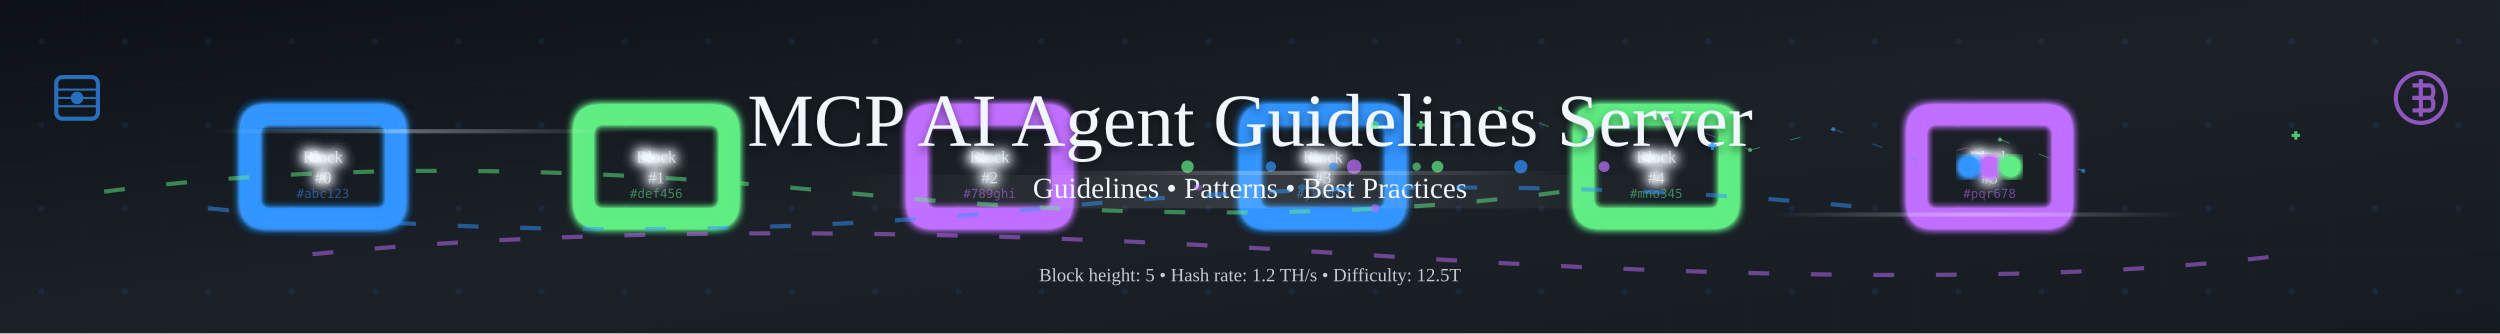
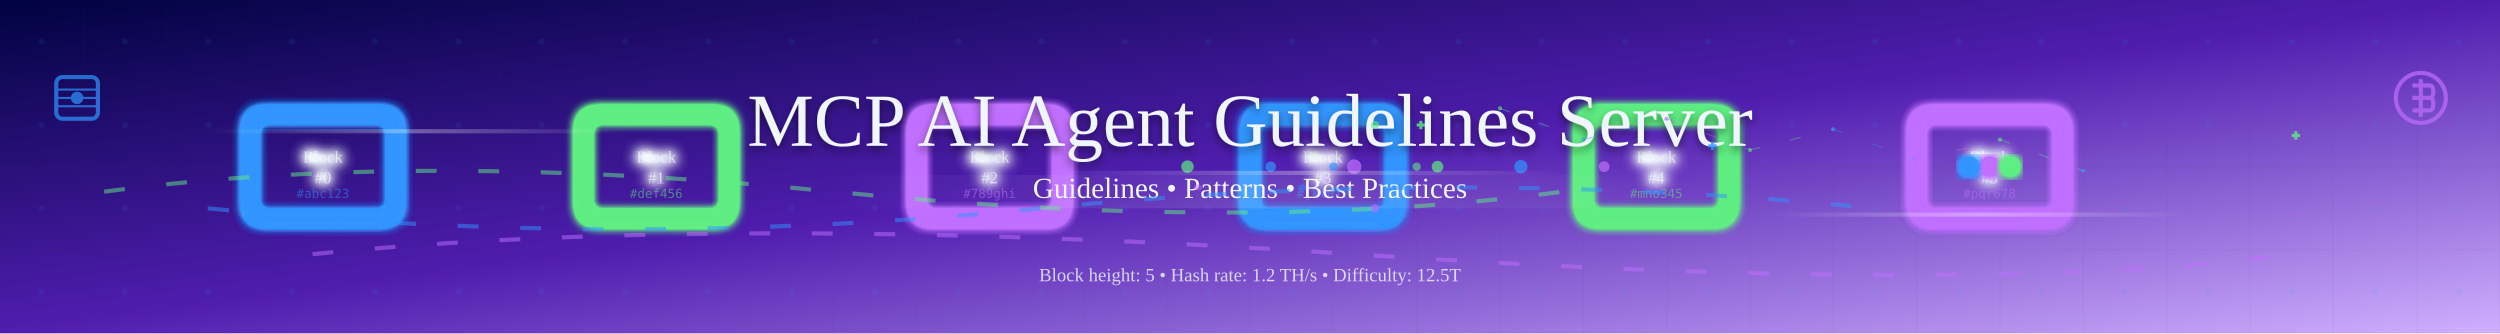
<svg xmlns="http://www.w3.org/2000/svg" width="1200" height="160" viewBox="0 0 1200 160" role="img" aria-label="Blockchain Network">
  <defs>
    <linearGradient id="bgBlockchainGrad" x1="0%" y1="0%" x2="100%" y2="100%">
-       <stop offset="0%" style="stop-color:#0d1117;stop-opacity:1">
-         <animate attributeName="stop-color" values="#0d1117;#161b22;#0d1117" dur="6.0s" repeatCount="indefinite" />
+       <stop offset="0%" style="stop-color:#000240;stop-opacity:1">
+         <animate attributeName="stop-color" values="#000240;#501DAF;#000240" dur="6.0s" repeatCount="indefinite" />
      </stop>
-       <stop offset="50%" style="stop-color:#1c2128;stop-opacity:1" />
-       <stop offset="100%" style="stop-color:#161b22;stop-opacity:1">
-         <animate attributeName="stop-color" values="#161b22;#0d1117;#161b22" dur="6.0s" repeatCount="indefinite" />
+       <stop offset="50%" style="stop-color:#501DAF;stop-opacity:1" />
+       <stop offset="100%" style="stop-color:#D0B0FF;stop-opacity:1">
+         <animate attributeName="stop-color" values="#000240;#501DAF;#000240" dur="6.0s" repeatCount="indefinite" />
      </stop>
    </linearGradient>
    <radialGradient id="blockGlow" cx="50%" cy="50%" r="50%">
      <stop offset="0%" style="stop-color:#3094FF;stop-opacity:1" />
      <stop offset="50%" style="stop-color:#C06EFF;stop-opacity:0.6" />
      <stop offset="100%" style="stop-color:#5FED83;stop-opacity:0" />
    </radialGradient>
    <filter id="glow" x="-50%" y="-50%" width="200%" height="200%">
      <feGaussianBlur stdDeviation="3" result="blur" />
      <feColorMatrix in="blur" type="matrix" values="1 0 0 0 0  0 1 0 0 0  0 0 1 0 0  0 0 0 8 0" result="glow" />
      <feMerge>
        <feMergeNode in="glow" />
        <feMergeNode in="SourceGraphic" />
      </feMerge>
    </filter>
    <filter id="dropShadow" x="-50%" y="-50%" width="200%" height="200%">
      <feGaussianBlur in="SourceAlpha" stdDeviation="2" />
      <feOffset dx="0" dy="2" result="offsetblur" />
      <feFlood flood-color="#000000" flood-opacity="0.5" />
      <feComposite in2="offsetblur" operator="in" />
      <feMerge>
        <feMergeNode />
        <feMergeNode in="SourceGraphic" />
      </feMerge>
    </filter>
    <linearGradient id="shine12" x1="0%" y1="0%" x2="100%" y2="0%">
      <stop offset="0%" style="stop-color:#ffffff;stop-opacity:0" />
      <stop offset="50%" style="stop-color:#ffffff;stop-opacity:0.8" />
      <stop offset="100%" style="stop-color:#ffffff;stop-opacity:0" />
      <animate attributeName="x1" values="-100%;200%" dur="1.5s" repeatCount="indefinite" />
      <animate attributeName="x2" values="0%;300%" dur="1.5s" repeatCount="indefinite" />
    </linearGradient>
    <pattern id="blockchainGrid" x="0" y="0" width="40" height="40" patternUnits="userSpaceOnUse">
      <rect x="0" y="0" width="40" height="40" fill="none" stroke="#30363d" stroke-width="0.5" opacity="0.2" />
      <circle cx="20" cy="20" r="1.5" fill="#3094FF" opacity="0.3" />
    </pattern>
  </defs>
  <style>
    @media (prefers-color-scheme: dark) {
      .text-primary { fill: #f0f6fc; font-family: 'SF Pro Display', -apple-system, BlinkMacSystemFont, 'Segoe UI', 'Roboto', 'Helvetica Neue', Arial, sans-serif; font-weight: 700; letter-spacing: -0.5px; }
      .text-secondary { fill: #c9d1d9; font-family: 'SF Pro Text', -apple-system, BlinkMacSystemFont, 'Segoe UI', 'Roboto', 'Helvetica Neue', Arial, sans-serif; font-weight: 500; letter-spacing: 0.5px; }
    }
    @media (prefers-color-scheme: light) {
      .text-primary { fill: #24292f; font-family: 'SF Pro Display', -apple-system, BlinkMacSystemFont, 'Segoe UI', 'Roboto', 'Helvetica Neue', Arial, sans-serif; font-weight: 700; letter-spacing: -0.5px; }
      .text-secondary { fill: #1f2328; font-family: 'SF Pro Text', -apple-system, BlinkMacSystemFont, 'Segoe UI', 'Roboto', 'Helvetica Neue', Arial, sans-serif; font-weight: 500; letter-spacing: 0.5px; }
    }
    
    .block-mine { 
      animation: mining-flash 3s cubic-bezier(0.4, 0, 0.2, 1) infinite; 
      transform-origin: center;
    }
    @keyframes mining-flash {
      0%, 100% { opacity: 0.5; transform: scale(2.0) rotate(0deg); }
      50% { opacity: 1; transform: scale(2.16) rotate(5deg); }
    }
    
    .chain-link {
      stroke-dasharray: 100;
      stroke-dashoffset: 100;
      animation: chain-form 4s ease-out infinite;
    }
    @keyframes chain-form {
      to { stroke-dashoffset: 0; }
    }
    
    .hash-validate {
      animation: hash-sparkle 2.5s ease-in-out infinite;
    }
    @keyframes hash-sparkle {
      0%, 100% { opacity: 0.2; }
      50% { opacity: 1; }
    }
    
    .mining-particle {
      animation: particle-rise 3s cubic-bezier(0.4, 0, 0.6, 1) infinite;
    }
    @keyframes particle-rise {
      0% { opacity: 0; transform: translateY(60.0px); }
      50% { opacity: 1; transform: translateY(-30.0px); }
      100% { opacity: 0; transform: translateY(-120.0px); }
    }
    
    .block-spin {
      animation: block-rotate 15s linear infinite;
      transform-origin: center;
    }
    @keyframes block-rotate {
      to { transform: rotate(360deg); }
    }
    
    @media (prefers-reduced-motion: reduce) { 
      * { animation: none !important; } 
    }
  
    /* Enhanced header particle effects */
    .h-particle {
      animation: h-particle-rise 5s ease-out infinite;
    }
    @keyframes h-particle-rise {
      0% { opacity: 0; transform: translateY(60px) scale(0); }
      50% { opacity: 1; transform: translateY(30px) scale(2.5); }
      100% { opacity: 0; transform: translateY(0) scale(0); }
    }
    
    .h-sparkle {
      animation: h-sparkle-twinkle 2s ease-in-out infinite;
      transform-origin: center;
    }
    @keyframes h-sparkle-twinkle {
      0%, 100% { opacity: 0; transform: scale(0) rotate(0deg); }
      50% { opacity: 1; transform: scale(3) rotate(180deg); }
    }
    
    /* Energy waves */
    .h-energy {
      stroke-dasharray: 10 20;
      animation: h-energy-pulse 4s linear infinite;
    }
    @keyframes h-energy-pulse {
      to { stroke-dashoffset: -200; }
    }
    
    /* Orbital elements */
    .h-orbit {
      animation: h-orbit-spin 15s linear infinite;
      transform-origin: center;
    }
    @keyframes h-orbit-spin {
      to { transform: rotate(360deg); }
    }
    
    /* Glow intensity */
    .h-glow-intense {
      animation: h-glow-pulse 3s ease-in-out infinite;
    }
    @keyframes h-glow-pulse {
      0%, 100% { filter: drop-shadow(0 0 5px currentColor); opacity: 0.6; }
      50% { filter: drop-shadow(0 0 15px currentColor); opacity: 1; }
    }
    
    /* Beam effect */
    .h-beam {
      animation: h-beam-sweep 5s ease-in-out infinite;
      transform-origin: center;
    }
    @keyframes h-beam-sweep {
      0%, 100% { opacity: 0; transform: scaleX(0); }
      50% { opacity: 0.8; transform: scaleX(4); }
    }
    
    /* Constellation effect */
    .h-star {
      animation: h-star-blink 4s ease-in-out infinite;
    }
    @keyframes h-star-blink {
      0%, 100% { opacity: 0.2; r: 1px; }
      50% { opacity: 1; r: 3px; }
    }
    
    /* Network lines */
    .h-network {
      stroke-dasharray: 5 15;
      animation: h-network-pulse 6s linear infinite;
      opacity: 0.4;
    }
    @keyframes h-network-pulse {
      0%, 100% { opacity: 0.2; }
      50% { opacity: 0.8; stroke-dashoffset: -100; }
    }
    
    </style>
  <rect width="1200" height="160" fill="url(#bgBlockchainGrad)" />
  <rect width="1200" height="160" fill="url(#blockchainGrid)" opacity="0.3" />
  <g filter="url(#glow)">
    <rect class="block-mine" x="120" y="55" width="70" height="50" rx="5" fill="none" stroke="#3094FF" stroke-width="3" style="animation-delay: 0s" />
    <text x="155" y="78" text-anchor="middle" class="text-secondary" font-size="8" opacity="0.7" fill="#f0f6fc">Block</text>
    <text x="155" y="88" text-anchor="middle" class="text-secondary" font-size="8" opacity="0.7" fill="#f0f6fc">#0</text>
    <rect class="block-mine" x="280" y="55" width="70" height="50" rx="5" fill="none" stroke="#5FED83" stroke-width="3" style="animation-delay: 1s" />
    <text x="315" y="78" text-anchor="middle" class="text-secondary" font-size="8" opacity="0.7" fill="#f0f6fc">Block</text>
    <text x="315" y="88" text-anchor="middle" class="text-secondary" font-size="8" opacity="0.7" fill="#f0f6fc">#1</text>
    <rect class="block-mine" x="440" y="55" width="70" height="50" rx="5" fill="none" stroke="#C06EFF" stroke-width="3" style="animation-delay: 2s" />
    <text x="475" y="78" text-anchor="middle" class="text-secondary" font-size="8" opacity="0.7" fill="#f0f6fc">Block</text>
    <text x="475" y="88" text-anchor="middle" class="text-secondary" font-size="8" opacity="0.7" fill="#f0f6fc">#2</text>
    <rect class="block-mine" x="600" y="55" width="70" height="50" rx="5" fill="none" stroke="#3094FF" stroke-width="3" style="animation-delay: 3s" />
    <text x="635" y="78" text-anchor="middle" class="text-secondary" font-size="8" opacity="0.7" fill="#f0f6fc">Block</text>
    <text x="635" y="88" text-anchor="middle" class="text-secondary" font-size="8" opacity="0.7" fill="#f0f6fc">#3</text>
    <rect class="block-mine" x="760" y="55" width="70" height="50" rx="5" fill="none" stroke="#5FED83" stroke-width="3" style="animation-delay: 4s" />
    <text x="795" y="78" text-anchor="middle" class="text-secondary" font-size="8" opacity="0.7" fill="#f0f6fc">Block</text>
    <text x="795" y="88" text-anchor="middle" class="text-secondary" font-size="8" opacity="0.7" fill="#f0f6fc">#4</text>
    <rect class="block-mine" x="920" y="55" width="70" height="50" rx="5" fill="none" stroke="#C06EFF" stroke-width="3" style="animation-delay: 5s" />
    <text x="955" y="78" text-anchor="middle" class="text-secondary" font-size="8" opacity="0.7" fill="#f0f6fc">Block</text>
    <text x="955" y="88" text-anchor="middle" class="text-secondary" font-size="8" opacity="0.7" fill="#f0f6fc">#5</text>
  </g>
  <path class="chain-link" d="M 190 80 L 280 80" stroke="#3094FF" stroke-width="4" opacity="0.5" style="animation-delay: 0s" />
  <path class="chain-link" d="M 350 80 L 440 80" stroke="#5FED83" stroke-width="4" opacity="0.5" style="animation-delay: 1s" />
  <path class="chain-link" d="M 510 80 L 600 80" stroke="#C06EFF" stroke-width="4" opacity="0.5" style="animation-delay: 2s" />
  <path class="chain-link" d="M 670 80 L 760 80" stroke="#3094FF" stroke-width="4" opacity="0.5" style="animation-delay: 3s" />
  <path class="chain-link" d="M 830 80 L 920 80" stroke="#5FED83" stroke-width="4" opacity="0.5" style="animation-delay: 4s" />
  <g class="hash-validate" style="animation-delay: 0s">
    <text x="155" y="95" text-anchor="middle" font-family="monospace" font-size="6" fill="#3094FF" opacity="0.5">#abc123</text>
  </g>
  <g class="hash-validate" style="animation-delay: 1s">
    <text x="315" y="95" text-anchor="middle" font-family="monospace" font-size="6" fill="#5FED83" opacity="0.5">#def456</text>
  </g>
  <g class="hash-validate" style="animation-delay: 2s">
    <text x="475" y="95" text-anchor="middle" font-family="monospace" font-size="6" fill="#C06EFF" opacity="0.5">#789ghi</text>
  </g>
  <g class="hash-validate" style="animation-delay: 3s">
    <text x="635" y="95" text-anchor="middle" font-family="monospace" font-size="6" fill="#3094FF" opacity="0.5">#jkl012</text>
  </g>
  <g class="hash-validate" style="animation-delay: 4s">
    <text x="795" y="95" text-anchor="middle" font-family="monospace" font-size="6" fill="#5FED83" opacity="0.5">#mno345</text>
  </g>
  <g class="hash-validate" style="animation-delay: 5s">
    <text x="955" y="95" text-anchor="middle" font-family="monospace" font-size="6" fill="#C06EFF" opacity="0.5">#pqr678</text>
  </g>
  <g class="mining-particle" filter="url(#glow)" style="animation-delay: 0s">
    <circle cx="955" cy="80" r="3" fill="#C06EFF" opacity="0.8" />
  </g>
  <g class="mining-particle" filter="url(#glow)" style="animation-delay: 1s">
    <circle cx="965" cy="80" r="3" fill="#5FED83" opacity="0.8" />
  </g>
  <g class="mining-particle" filter="url(#glow)" style="animation-delay: 2s">
    <circle cx="945" cy="80" r="3" fill="#3094FF" opacity="0.8" />
  </g>
  <g class="block-spin" transform="translate(37, 47)" opacity="0.7">
    <rect x="-10" y="-10" width="20" height="20" rx="3" fill="none" stroke="#3094FF" stroke-width="2" />
    <path d="M -10 -4 L 10 -4 M -10 0 L 10 0 M -10 4 L 10 4" stroke="#3094FF" stroke-width="1" />
    <circle cx="0" cy="0" r="3" fill="#3094FF" />
  </g>
  <g transform="translate(1150, 30)" opacity="0.7">
    <circle cx="12" cy="17" r="12" fill="none" stroke="#C06EFF" stroke-width="2" />
    <path d="M 12 8 L 12 26" stroke="#C06EFF" stroke-width="2" />
    <path d="M 8 11 L 16 11 Q 18 11, 18 14 Q 18 17, 16 17 L 8 17" fill="none" stroke="#C06EFF" stroke-width="2" />
    <path d="M 8 17 L 16 17 Q 18 17, 18 20 Q 18 23, 16 23 L 8 23" fill="none" stroke="#C06EFF" stroke-width="2" />
  </g>
  <text x="600" y="135" text-anchor="middle" class="text-secondary" font-size="9" opacity="0.8" fill="#f0f6fc">Block height: 5 • Hash rate: 1.2 TH/s • Difficulty: 12.5T</text>
  <text x="600" y="70" text-anchor="middle" class="text-primary" font-size="36" filter="url(#dropShadow)" fill="#f0f6fc">MCP AI Agent Guidelines Server</text>
  <text x="600" y="95" text-anchor="middle" class="subtitle text-secondary" font-size="14" fill="#f0f6fc">Guidelines • Patterns • Best Practices</text>
  <rect x="400" y="84" width="400" height="16" fill="url(#shine12)" opacity="0.15" />
  <g opacity="0.7">
    <circle class="h-particle" cx="570" cy="80" r="3" fill="#5FED83" style="animation-delay: 0s" />
    <circle class="h-particle" cx="610" cy="80" r="2.5" fill="#3094FF" style="animation-delay: 0.7s" />
    <circle class="h-particle" cx="650" cy="80" r="3.5" fill="#C06EFF" style="animation-delay: 1.4s" />
    <circle class="h-particle" cx="690" cy="80" r="2.8" fill="#5FED83" style="animation-delay: 2.1s" />
    <circle class="h-particle" cx="730" cy="80" r="3.2" fill="#3094FF" style="animation-delay: 2.8s" />
    <circle class="h-particle" cx="770" cy="80" r="2.6" fill="#C06EFF" style="animation-delay: 3.5s" />
  </g>
  <g opacity="0.8">
    <path class="h-sparkle" d="M 680 60 L 684 60 M 682 58 L 682 62" stroke="#5FED83" stroke-width="1.5" style="animation-delay: 0s" />
    <path class="h-sparkle" d="M 820 70 L 824 70 M 822 68 L 822 72" stroke="#3094FF" stroke-width="1.5" style="animation-delay: 0.5s" />
    <path class="h-sparkle" d="M 960 55 L 964 55 M 962 53 L 962 57" stroke="#C06EFF" stroke-width="1.5" style="animation-delay: 1s" />
    <path class="h-sparkle" d="M 1100 65 L 1104 65 M 1102 63 L 1102 67" stroke="#5FED83" stroke-width="1.5" style="animation-delay: 1.5s" />
  </g>
  <g opacity="0.5">
    <path class="h-energy" d="M 50 92 Q 200 72, 400 92 T 750 92" stroke="#5FED83" stroke-width="2" fill="none" style="animation-delay: 0s" />
    <path class="h-energy" d="M 100 100 Q 300 120, 500 100 T 900 100" stroke="#3094FF" stroke-width="2" fill="none" style="animation-delay: 1s" />
    <path class="h-energy" d="M 150 122 Q 350 102, 650 122 T 1100 122" stroke="#C06EFF" stroke-width="2" fill="none" style="animation-delay: 2s" />
  </g>
  <g opacity="0.6">
    <g class="h-orbit" transform="translate(660, 80)">
      <circle cx="20" cy="0" r="2" fill="#5FED83" />
      <circle cx="-20" cy="0" r="2" fill="#3094FF" />
      <circle cx="0" cy="20" r="2" fill="#C06EFF" />
      <circle cx="0" cy="-20" r="2" fill="#5FED83" />
    </g>
    <g class="h-orbit" transform="translate(600, 90)" style="animation-direction: reverse; animation-duration: 20s;">
      <ellipse cx="25" cy="0" rx="2" ry="1.5" fill="#3094FF" opacity="0.7" />
      <ellipse cx="-25" cy="0" rx="2" ry="1.5" fill="#C06EFF" opacity="0.7" />
    </g>
  </g>
  <g opacity="0.4">
    <rect class="h-beam" x="100" y="62" width="200" height="2" fill="url(#shine12)" style="animation-delay: 0s" />
    <rect class="h-beam" x="500" y="82" width="250" height="2" fill="url(#shine12)" style="animation-delay: 1.5s" />
    <rect class="h-beam" x="850" y="102" width="200" height="2" fill="url(#shine12)" style="animation-delay: 3s" />
  </g>
  <g class="h-glow-intense" opacity="0.6">
    <circle class="h-star" cx="720" cy="52" r="1" fill="#5FED83" style="animation-delay: 0s" />
    <circle class="h-star" cx="760" cy="67" r="1" fill="#3094FF" style="animation-delay: 0.4s" />
    <circle class="h-star" cx="800" cy="57" r="1" fill="#C06EFF" style="animation-delay: 0.8s" />
    <circle class="h-star" cx="840" cy="72" r="1" fill="#5FED83" style="animation-delay: 1.2s" />
    <circle class="h-star" cx="880" cy="62" r="1" fill="#3094FF" style="animation-delay: 1.6s" />
    <circle class="h-star" cx="920" cy="77" r="1" fill="#C06EFF" style="animation-delay: 2s" />
    <circle class="h-star" cx="960" cy="67" r="1" fill="#5FED83" style="animation-delay: 2.4s" />
    <circle class="h-star" cx="1000" cy="82" r="1" fill="#3094FF" style="animation-delay: 2.8s" />
  </g>
  <g class="h-network">
    <line x1="720" y1="52" x2="760" y2="67" stroke="#5FED83" stroke-width="0.5" />
    <line x1="760" y1="67" x2="800" y2="57" stroke="#3094FF" stroke-width="0.5" />
    <line x1="800" y1="57" x2="840" y2="72" stroke="#C06EFF" stroke-width="0.5" />
    <line x1="840" y1="72" x2="880" y2="62" stroke="#5FED83" stroke-width="0.5" />
    <line x1="880" y1="62" x2="920" y2="77" stroke="#3094FF" stroke-width="0.5" />
    <line x1="920" y1="77" x2="960" y2="67" stroke="#C06EFF" stroke-width="0.5" />
    <line x1="960" y1="67" x2="1000" y2="82" stroke="#5FED83" stroke-width="0.5" />
  </g>
</svg>
